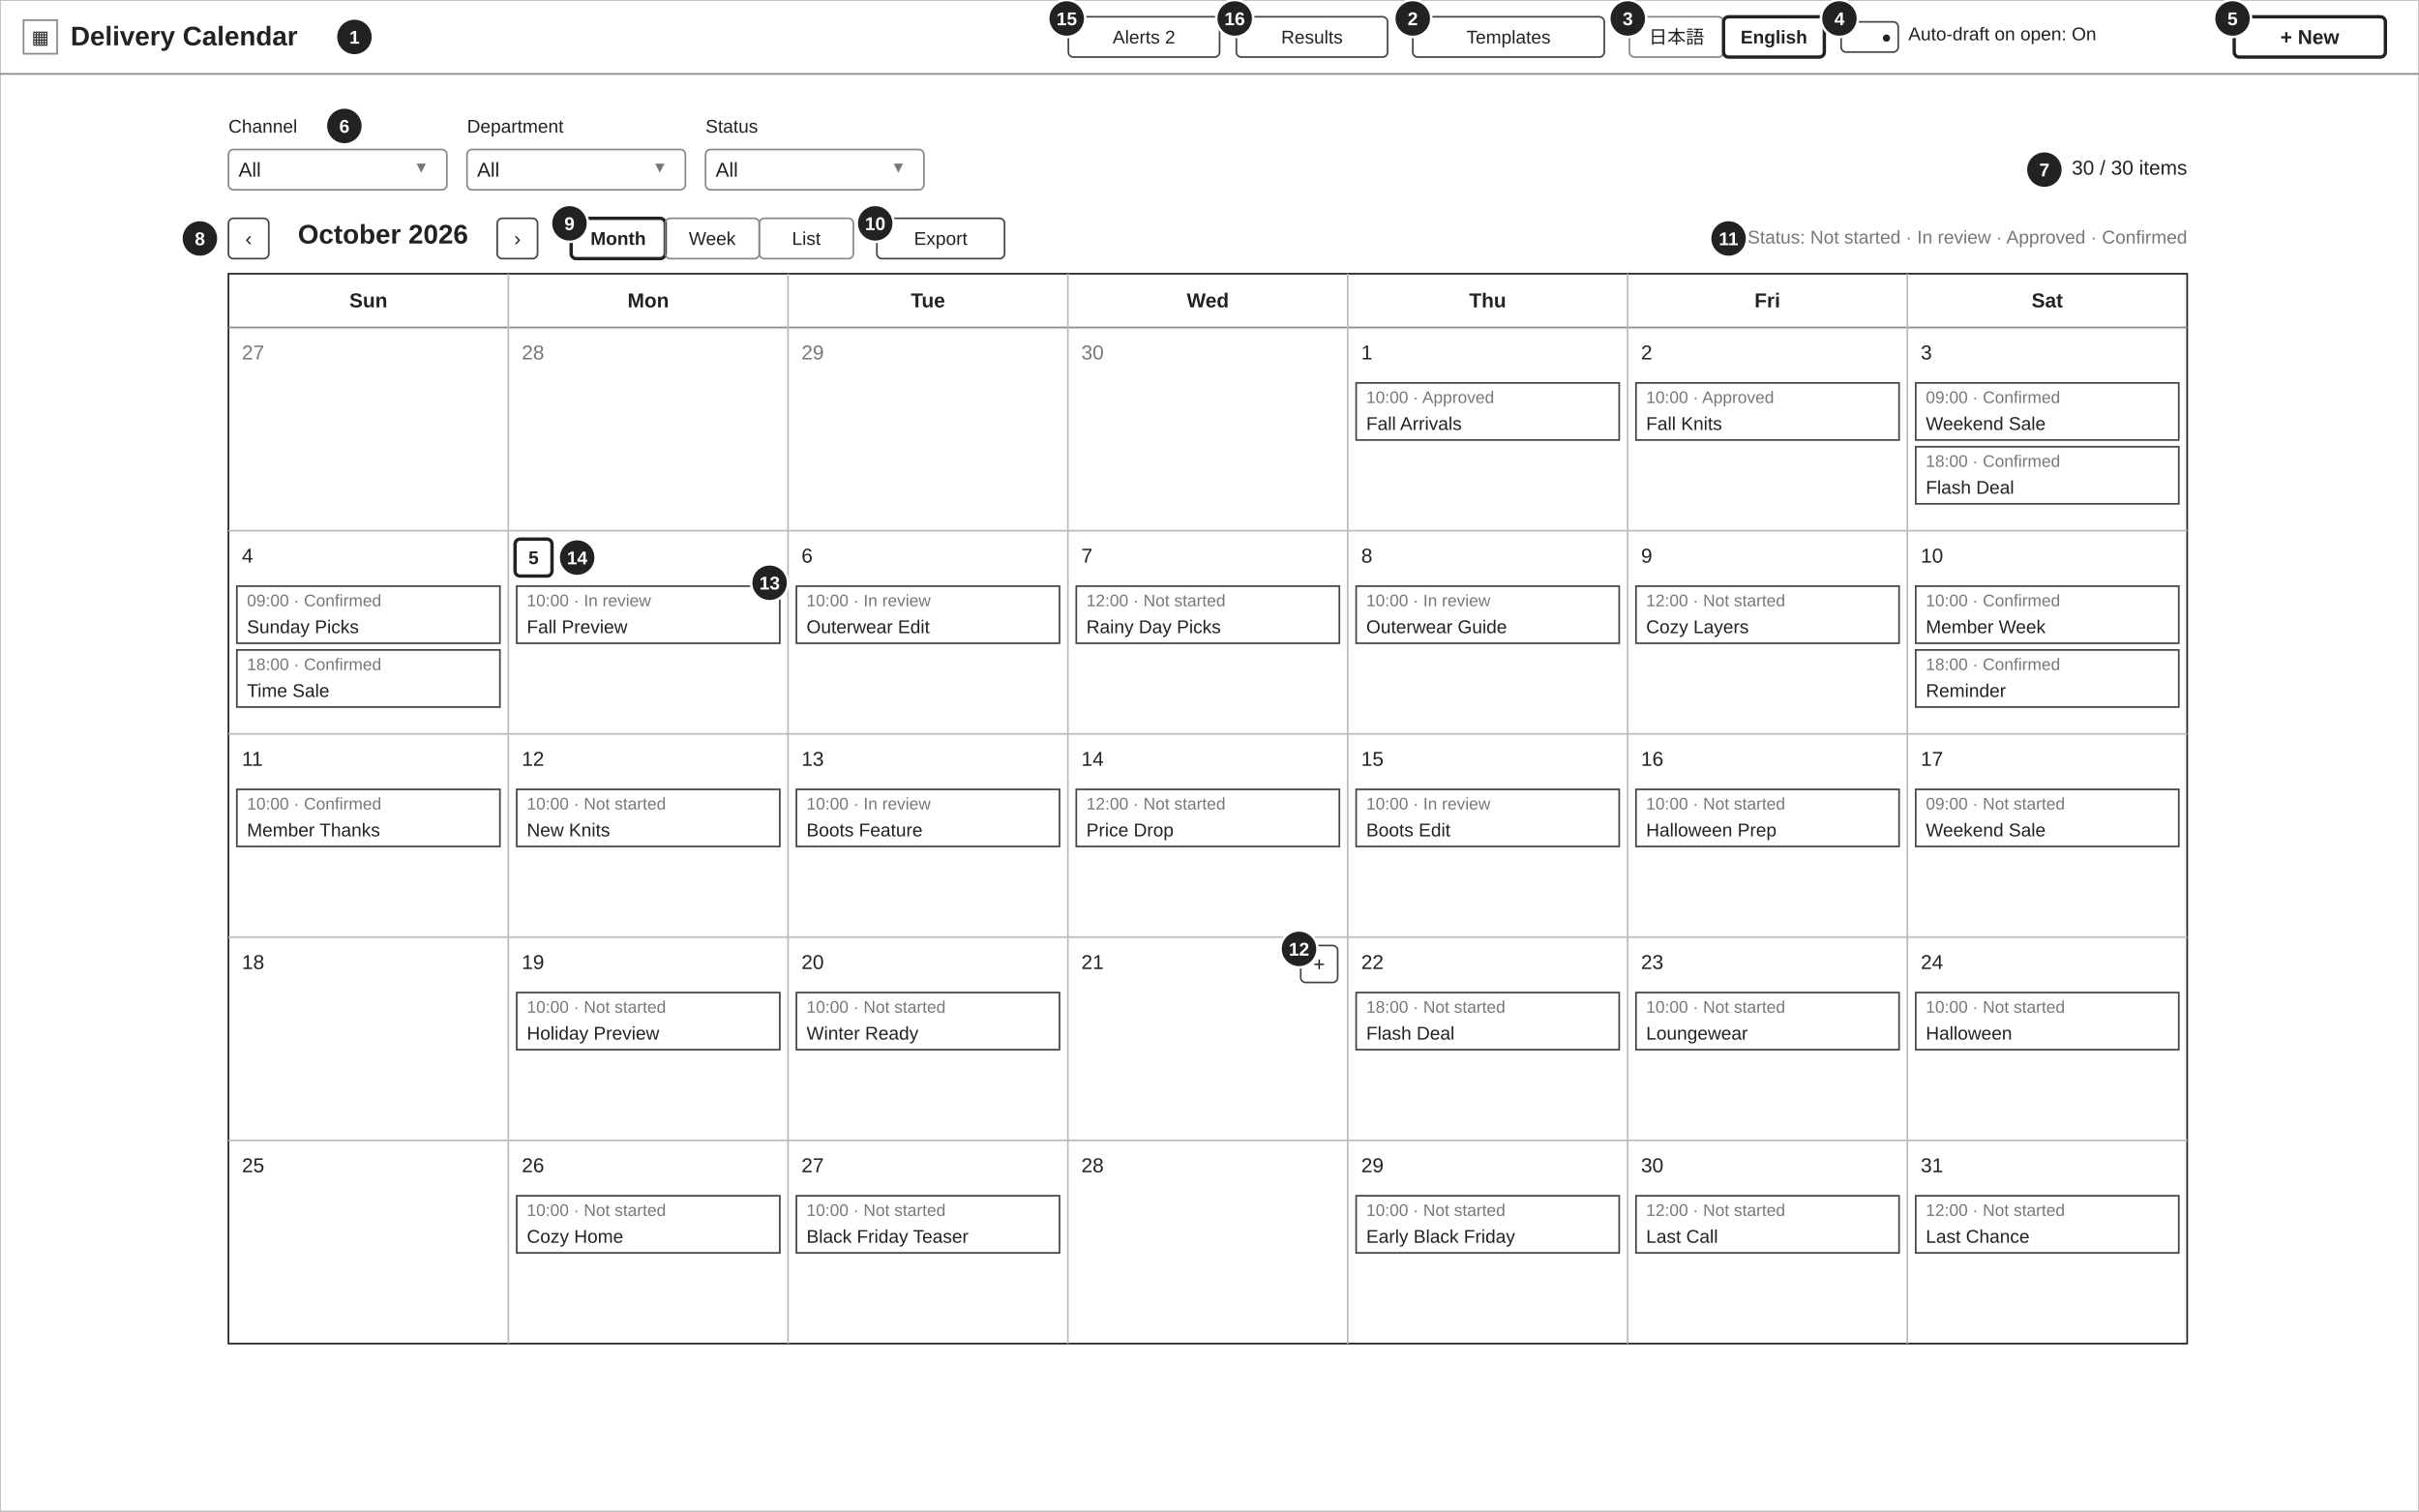
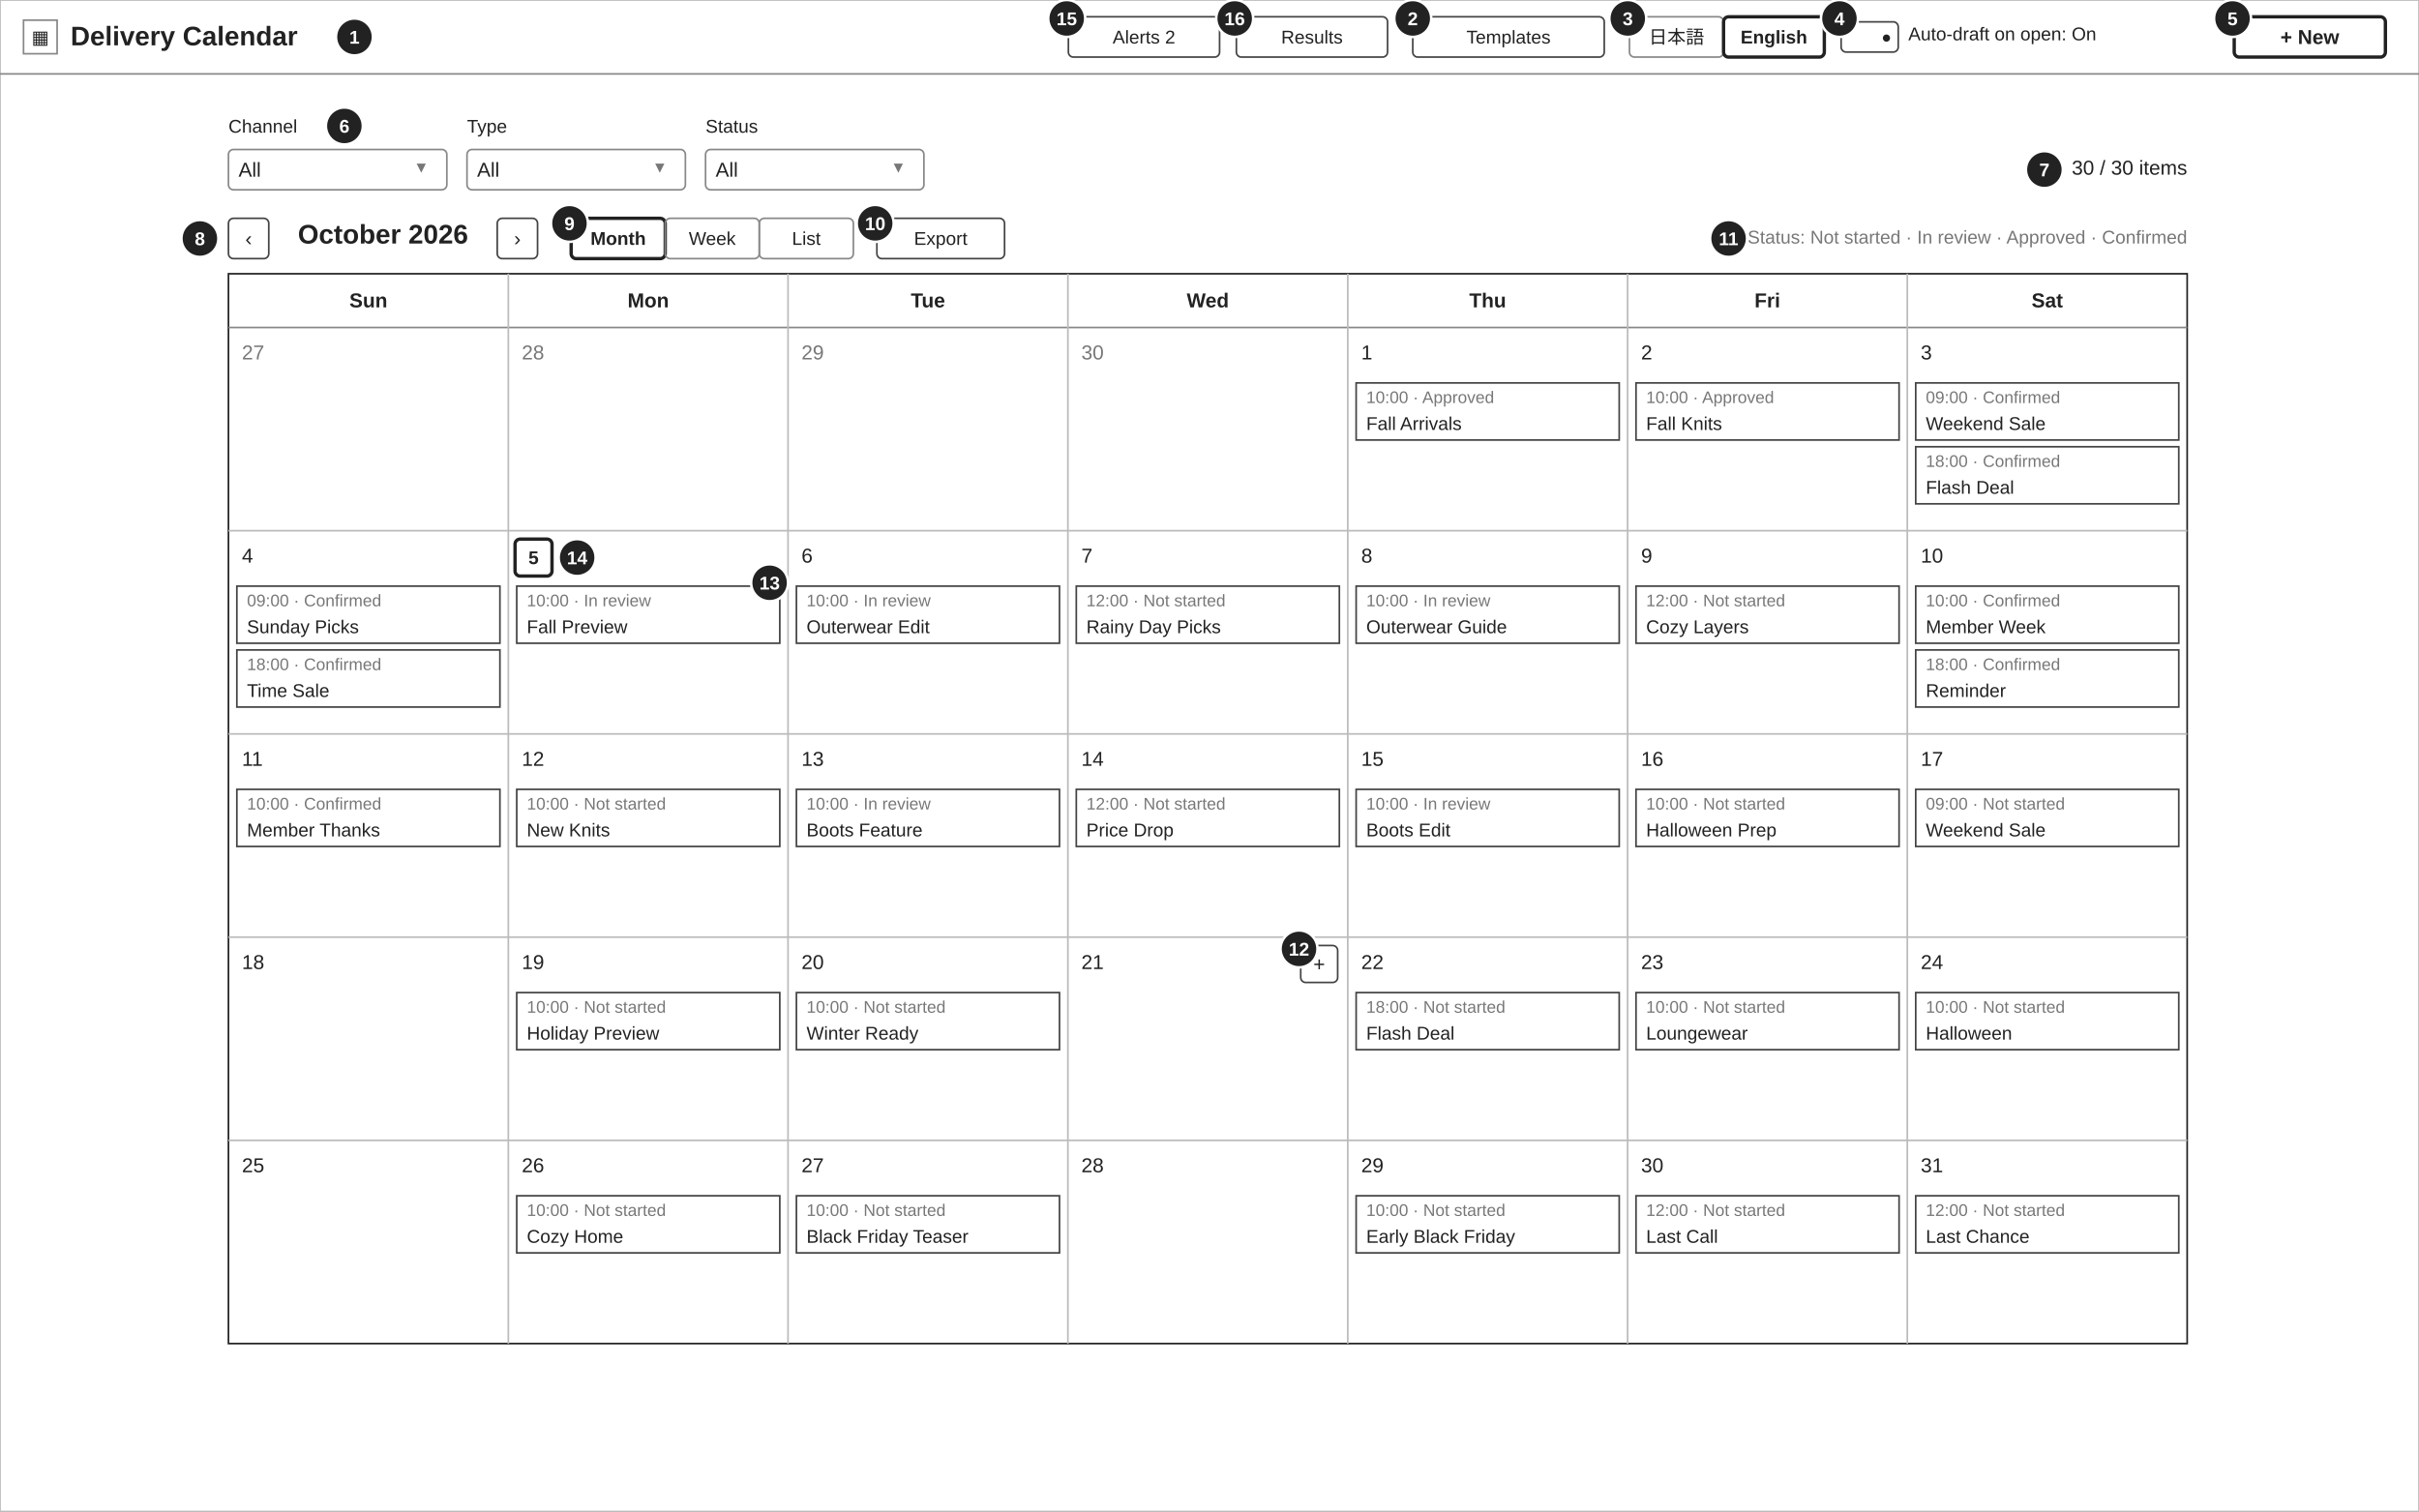
<svg xmlns="http://www.w3.org/2000/svg" width="1440" height="900" viewBox="0 0 1440 900" font-family="Segoe UI, Arial, sans-serif">
  <rect x="0" y="0" width="1440" height="900" fill="#FFFFFF" />
  <rect x="0.0" y="0.0" width="1440.0" height="900.0" rx="0" fill="none" stroke="#BBBBBB" stroke-width="1" />
  <line x1="0.0" y1="44.0" x2="1440.0" y2="44.0" stroke="#888888" stroke-width="1" />
  <rect x="14.0" y="12.0" width="20.0" height="20.0" rx="0" fill="none" stroke="#888888" stroke-width="1" />
  <text x="24.0" y="25.9" font-size="11" fill="#222222" text-anchor="middle">▦</text>
  <text x="42.0" y="27.0" font-size="16" fill="#222222" text-anchor="start" font-weight="bold">Delivery Calendar</text>
  <rect x="636.0" y="10.0" width="90.0" height="24.0" rx="3" fill="none" stroke="#444444" stroke-width="1" />
  <text x="681.0" y="25.9" font-size="11" fill="#222222" text-anchor="middle">Alerts  2</text>
  <rect x="736.0" y="10.0" width="90.0" height="24.0" rx="3" fill="none" stroke="#444444" stroke-width="1" />
  <text x="781.0" y="25.9" font-size="11" fill="#222222" text-anchor="middle">Results</text>
  <rect x="841.0" y="10.0" width="114.0" height="24.0" rx="3" fill="none" stroke="#444444" stroke-width="1" />
  <text x="898.0" y="25.9" font-size="11" fill="#222222" text-anchor="middle">Templates</text>
  <rect x="970.0" y="10.0" width="56.0" height="24.0" rx="3" fill="none" stroke="#888888" stroke-width="1" />
  <text x="998.0" y="25.9" font-size="11" fill="#222222" text-anchor="middle">日本語</text>
  <rect x="1026.0" y="10.0" width="60.0" height="24.0" rx="3" fill="none" stroke="#222222" stroke-width="2" />
  <text x="1056.0" y="25.9" font-size="11" fill="#222222" text-anchor="middle" font-weight="bold">English</text>
  <rect x="1096.0" y="13.0" width="34.0" height="18.0" rx="3" fill="none" stroke="#444444" stroke-width="1" />
  <text x="1126.0" y="25.5" font-size="10" fill="#222222" text-anchor="end">●</text>
  <text x="1136.0" y="24.0" font-size="11" fill="#222222" text-anchor="start">Auto-draft on open: On</text>
  <rect x="1330.0" y="10.0" width="90.0" height="24.0" rx="3" fill="none" stroke="#222222" stroke-width="2" />
  <text x="1375.0" y="26.2" font-size="12" fill="#222222" text-anchor="middle" font-weight="bold">+ New</text>
  <text x="136.0" y="79.0" font-size="11" fill="#222222" text-anchor="start">Channel</text>
  <rect x="136.0" y="89.0" width="130.0" height="24.0" rx="3" fill="none" stroke="#888888" stroke-width="1" />
  <text x="142.0" y="105.2" font-size="12" fill="#222222" text-anchor="start">All</text>
  <text x="248.0" y="103.0" font-size="11" fill="#777777" text-anchor="start">▾</text>
-   <text x="278.0" y="79.0" font-size="11" fill="#222222" text-anchor="start">Department</text>
+   <text x="278.0" y="79.0" font-size="11" fill="#222222" text-anchor="start">Type</text>
  <rect x="278.0" y="89.0" width="130.0" height="24.0" rx="3" fill="none" stroke="#888888" stroke-width="1" />
  <text x="284.0" y="105.2" font-size="12" fill="#222222" text-anchor="start">All</text>
  <text x="390.0" y="103.0" font-size="11" fill="#777777" text-anchor="start">▾</text>
  <text x="420.0" y="79.0" font-size="11" fill="#222222" text-anchor="start">Status</text>
  <rect x="420.0" y="89.0" width="130.0" height="24.0" rx="3" fill="none" stroke="#888888" stroke-width="1" />
  <text x="426.0" y="105.2" font-size="12" fill="#222222" text-anchor="start">All</text>
  <text x="532.0" y="103.0" font-size="11" fill="#777777" text-anchor="start">▾</text>
  <text x="1302.0" y="104.0" font-size="12" fill="#222222" text-anchor="end">30 / 30 items</text>
  <rect x="136.0" y="130.0" width="24.0" height="24.0" rx="3" fill="none" stroke="#444444" stroke-width="1" />
  <text x="148.0" y="146.2" font-size="12" fill="#222222" text-anchor="middle">‹</text>
  <text x="228.0" y="145.0" font-size="16" fill="#222222" text-anchor="middle" font-weight="bold">October 2026</text>
  <rect x="296.0" y="130.0" width="24.0" height="24.0" rx="3" fill="none" stroke="#444444" stroke-width="1" />
  <text x="308.0" y="146.2" font-size="12" fill="#222222" text-anchor="middle">›</text>
  <rect x="340.0" y="130.0" width="56.0" height="24.0" rx="3" fill="none" stroke="#222222" stroke-width="2" />
  <text x="368.0" y="145.8" font-size="11" fill="#222222" text-anchor="middle" font-weight="bold">Month</text>
  <rect x="396.0" y="130.0" width="56.0" height="24.0" rx="3" fill="none" stroke="#888888" stroke-width="1" />
  <text x="424.0" y="145.8" font-size="11" fill="#222222" text-anchor="middle">Week</text>
  <rect x="452.0" y="130.0" width="56.0" height="24.0" rx="3" fill="none" stroke="#888888" stroke-width="1" />
  <text x="480.0" y="145.8" font-size="11" fill="#222222" text-anchor="middle">List</text>
  <rect x="522.0" y="130.0" width="76.0" height="24.0" rx="3" fill="none" stroke="#444444" stroke-width="1" />
  <text x="560.0" y="145.8" font-size="11" fill="#222222" text-anchor="middle">Export</text>
  <text x="1302.0" y="145.0" font-size="11" fill="#777777" text-anchor="end">Status:  Not started · In review · Approved · Confirmed</text>
  <rect x="136.0" y="163.0" width="1166.0" height="637.0" rx="0" fill="none" stroke="#222222" stroke-width="1" />
  <text x="219.3" y="183.0" font-size="12" fill="#222222" text-anchor="middle" font-weight="bold">Sun</text>
  <text x="385.9" y="183.0" font-size="12" fill="#222222" text-anchor="middle" font-weight="bold">Mon</text>
  <text x="552.4" y="183.0" font-size="12" fill="#222222" text-anchor="middle" font-weight="bold">Tue</text>
  <text x="719.0" y="183.0" font-size="12" fill="#222222" text-anchor="middle" font-weight="bold">Wed</text>
  <text x="885.6" y="183.0" font-size="12" fill="#222222" text-anchor="middle" font-weight="bold">Thu</text>
  <text x="1052.1" y="183.0" font-size="12" fill="#222222" text-anchor="middle" font-weight="bold">Fri</text>
  <text x="1218.7" y="183.0" font-size="12" fill="#222222" text-anchor="middle" font-weight="bold">Sat</text>
  <line x1="136.0" y1="195.0" x2="1302.0" y2="195.0" stroke="#888888" stroke-width="1" />
  <line x1="136.0" y1="316.0" x2="1302.0" y2="316.0" stroke="#BBBBBB" stroke-width="1" />
  <line x1="136.0" y1="437.0" x2="1302.0" y2="437.0" stroke="#BBBBBB" stroke-width="1" />
  <line x1="136.0" y1="558.0" x2="1302.0" y2="558.0" stroke="#BBBBBB" stroke-width="1" />
  <line x1="136.0" y1="679.0" x2="1302.0" y2="679.0" stroke="#BBBBBB" stroke-width="1" />
  <line x1="302.6" y1="163.0" x2="302.6" y2="800.0" stroke="#BBBBBB" stroke-width="1" />
  <line x1="469.1" y1="163.0" x2="469.1" y2="800.0" stroke="#BBBBBB" stroke-width="1" />
  <line x1="635.7" y1="163.0" x2="635.7" y2="800.0" stroke="#BBBBBB" stroke-width="1" />
  <line x1="802.3" y1="163.0" x2="802.3" y2="800.0" stroke="#BBBBBB" stroke-width="1" />
  <line x1="968.9" y1="163.0" x2="968.9" y2="800.0" stroke="#BBBBBB" stroke-width="1" />
  <line x1="1135.4" y1="163.0" x2="1135.4" y2="800.0" stroke="#BBBBBB" stroke-width="1" />
  <text x="144.0" y="214.0" font-size="12" fill="#777777" text-anchor="start">27</text>
  <text x="310.6" y="214.0" font-size="12" fill="#777777" text-anchor="start">28</text>
  <text x="477.1" y="214.0" font-size="12" fill="#777777" text-anchor="start">29</text>
  <text x="643.7" y="214.0" font-size="12" fill="#777777" text-anchor="start">30</text>
  <text x="810.3" y="214.0" font-size="12" fill="#222222" text-anchor="start">1</text>
  <rect x="807.3" y="228.0" width="156.6" height="34.0" rx="0" fill="none" stroke="#444444" stroke-width="1" />
  <text x="813.3" y="240.0" font-size="10" fill="#777777" text-anchor="start">10:00 · Approved</text>
  <text x="813.3" y="256.0" font-size="11" fill="#222222" text-anchor="start">Fall Arrivals</text>
  <text x="976.9" y="214.0" font-size="12" fill="#222222" text-anchor="start">2</text>
  <rect x="973.9" y="228.0" width="156.6" height="34.0" rx="0" fill="none" stroke="#444444" stroke-width="1" />
  <text x="979.9" y="240.0" font-size="10" fill="#777777" text-anchor="start">10:00 · Approved</text>
  <text x="979.9" y="256.0" font-size="11" fill="#222222" text-anchor="start">Fall Knits</text>
  <text x="1143.4" y="214.0" font-size="12" fill="#222222" text-anchor="start">3</text>
  <rect x="1140.4" y="228.0" width="156.6" height="34.0" rx="0" fill="none" stroke="#444444" stroke-width="1" />
  <text x="1146.4" y="240.0" font-size="10" fill="#777777" text-anchor="start">09:00 · Confirmed</text>
  <text x="1146.4" y="256.0" font-size="11" fill="#222222" text-anchor="start">Weekend Sale</text>
  <rect x="1140.4" y="266.0" width="156.6" height="34.0" rx="0" fill="none" stroke="#444444" stroke-width="1" />
  <text x="1146.4" y="278.0" font-size="10" fill="#777777" text-anchor="start">18:00 · Confirmed</text>
  <text x="1146.4" y="294.0" font-size="11" fill="#222222" text-anchor="start">Flash Deal</text>
  <text x="144.0" y="335.0" font-size="12" fill="#222222" text-anchor="start">4</text>
  <rect x="141.0" y="349.0" width="156.6" height="34.0" rx="0" fill="none" stroke="#444444" stroke-width="1" />
  <text x="147.0" y="361.0" font-size="10" fill="#777777" text-anchor="start">09:00 · Confirmed</text>
  <text x="147.0" y="377.0" font-size="11" fill="#222222" text-anchor="start">Sunday Picks</text>
  <rect x="141.0" y="387.0" width="156.6" height="34.0" rx="0" fill="none" stroke="#444444" stroke-width="1" />
  <text x="147.0" y="399.0" font-size="10" fill="#777777" text-anchor="start">18:00 · Confirmed</text>
  <text x="147.0" y="415.0" font-size="11" fill="#222222" text-anchor="start">Time Sale</text>
  <rect x="306.6" y="321.0" width="22.0" height="22.0" rx="3" fill="none" stroke="#222222" stroke-width="2" />
  <text x="317.6" y="335.9" font-size="11" fill="#222222" text-anchor="middle" font-weight="bold">5</text>
  <rect x="307.6" y="349.0" width="156.6" height="34.0" rx="0" fill="none" stroke="#444444" stroke-width="1" />
  <text x="313.6" y="361.0" font-size="10" fill="#777777" text-anchor="start">10:00 · In review</text>
  <text x="313.6" y="377.0" font-size="11" fill="#222222" text-anchor="start">Fall Preview</text>
  <text x="477.1" y="335.0" font-size="12" fill="#222222" text-anchor="start">6</text>
  <rect x="474.1" y="349.0" width="156.6" height="34.0" rx="0" fill="none" stroke="#444444" stroke-width="1" />
  <text x="480.1" y="361.0" font-size="10" fill="#777777" text-anchor="start">10:00 · In review</text>
  <text x="480.1" y="377.0" font-size="11" fill="#222222" text-anchor="start">Outerwear Edit</text>
  <text x="643.7" y="335.0" font-size="12" fill="#222222" text-anchor="start">7</text>
  <rect x="640.7" y="349.0" width="156.6" height="34.0" rx="0" fill="none" stroke="#444444" stroke-width="1" />
  <text x="646.7" y="361.0" font-size="10" fill="#777777" text-anchor="start">12:00 · Not started</text>
  <text x="646.7" y="377.0" font-size="11" fill="#222222" text-anchor="start">Rainy Day Picks</text>
  <text x="810.3" y="335.0" font-size="12" fill="#222222" text-anchor="start">8</text>
  <rect x="807.3" y="349.0" width="156.6" height="34.0" rx="0" fill="none" stroke="#444444" stroke-width="1" />
  <text x="813.3" y="361.0" font-size="10" fill="#777777" text-anchor="start">10:00 · In review</text>
  <text x="813.3" y="377.0" font-size="11" fill="#222222" text-anchor="start">Outerwear Guide</text>
  <text x="976.9" y="335.0" font-size="12" fill="#222222" text-anchor="start">9</text>
  <rect x="973.9" y="349.0" width="156.6" height="34.0" rx="0" fill="none" stroke="#444444" stroke-width="1" />
  <text x="979.9" y="361.0" font-size="10" fill="#777777" text-anchor="start">12:00 · Not started</text>
  <text x="979.9" y="377.0" font-size="11" fill="#222222" text-anchor="start">Cozy Layers</text>
  <text x="1143.4" y="335.0" font-size="12" fill="#222222" text-anchor="start">10</text>
  <rect x="1140.4" y="349.0" width="156.6" height="34.0" rx="0" fill="none" stroke="#444444" stroke-width="1" />
  <text x="1146.4" y="361.0" font-size="10" fill="#777777" text-anchor="start">10:00 · Confirmed</text>
  <text x="1146.4" y="377.0" font-size="11" fill="#222222" text-anchor="start">Member Week</text>
  <rect x="1140.4" y="387.0" width="156.6" height="34.0" rx="0" fill="none" stroke="#444444" stroke-width="1" />
  <text x="1146.4" y="399.0" font-size="10" fill="#777777" text-anchor="start">18:00 · Confirmed</text>
  <text x="1146.4" y="415.0" font-size="11" fill="#222222" text-anchor="start">Reminder</text>
  <text x="144.0" y="456.0" font-size="12" fill="#222222" text-anchor="start">11</text>
  <rect x="141.0" y="470.0" width="156.6" height="34.0" rx="0" fill="none" stroke="#444444" stroke-width="1" />
  <text x="147.0" y="482.0" font-size="10" fill="#777777" text-anchor="start">10:00 · Confirmed</text>
  <text x="147.0" y="498.0" font-size="11" fill="#222222" text-anchor="start">Member Thanks</text>
  <text x="310.6" y="456.0" font-size="12" fill="#222222" text-anchor="start">12</text>
  <rect x="307.6" y="470.0" width="156.6" height="34.0" rx="0" fill="none" stroke="#444444" stroke-width="1" />
  <text x="313.6" y="482.0" font-size="10" fill="#777777" text-anchor="start">10:00 · Not started</text>
  <text x="313.6" y="498.0" font-size="11" fill="#222222" text-anchor="start">New Knits</text>
  <text x="477.1" y="456.0" font-size="12" fill="#222222" text-anchor="start">13</text>
  <rect x="474.1" y="470.0" width="156.6" height="34.0" rx="0" fill="none" stroke="#444444" stroke-width="1" />
  <text x="480.1" y="482.0" font-size="10" fill="#777777" text-anchor="start">10:00 · In review</text>
  <text x="480.1" y="498.0" font-size="11" fill="#222222" text-anchor="start">Boots Feature</text>
  <text x="643.7" y="456.0" font-size="12" fill="#222222" text-anchor="start">14</text>
  <rect x="640.7" y="470.0" width="156.6" height="34.0" rx="0" fill="none" stroke="#444444" stroke-width="1" />
  <text x="646.7" y="482.0" font-size="10" fill="#777777" text-anchor="start">12:00 · Not started</text>
  <text x="646.7" y="498.0" font-size="11" fill="#222222" text-anchor="start">Price Drop</text>
  <text x="810.3" y="456.0" font-size="12" fill="#222222" text-anchor="start">15</text>
  <rect x="807.3" y="470.0" width="156.6" height="34.0" rx="0" fill="none" stroke="#444444" stroke-width="1" />
  <text x="813.3" y="482.0" font-size="10" fill="#777777" text-anchor="start">10:00 · In review</text>
  <text x="813.3" y="498.0" font-size="11" fill="#222222" text-anchor="start">Boots Edit</text>
  <text x="976.9" y="456.0" font-size="12" fill="#222222" text-anchor="start">16</text>
  <rect x="973.9" y="470.0" width="156.6" height="34.0" rx="0" fill="none" stroke="#444444" stroke-width="1" />
  <text x="979.9" y="482.0" font-size="10" fill="#777777" text-anchor="start">10:00 · Not started</text>
  <text x="979.9" y="498.0" font-size="11" fill="#222222" text-anchor="start">Halloween Prep</text>
  <text x="1143.4" y="456.0" font-size="12" fill="#222222" text-anchor="start">17</text>
  <rect x="1140.4" y="470.0" width="156.6" height="34.0" rx="0" fill="none" stroke="#444444" stroke-width="1" />
  <text x="1146.4" y="482.0" font-size="10" fill="#777777" text-anchor="start">09:00 · Not started</text>
  <text x="1146.4" y="498.0" font-size="11" fill="#222222" text-anchor="start">Weekend Sale</text>
  <text x="144.0" y="577.0" font-size="12" fill="#222222" text-anchor="start">18</text>
  <text x="310.6" y="577.0" font-size="12" fill="#222222" text-anchor="start">19</text>
  <rect x="307.6" y="591.0" width="156.6" height="34.0" rx="0" fill="none" stroke="#444444" stroke-width="1" />
  <text x="313.6" y="603.0" font-size="10" fill="#777777" text-anchor="start">10:00 · Not started</text>
  <text x="313.6" y="619.0" font-size="11" fill="#222222" text-anchor="start">Holiday Preview</text>
  <text x="477.1" y="577.0" font-size="12" fill="#222222" text-anchor="start">20</text>
  <rect x="474.1" y="591.0" width="156.6" height="34.0" rx="0" fill="none" stroke="#444444" stroke-width="1" />
  <text x="480.1" y="603.0" font-size="10" fill="#777777" text-anchor="start">10:00 · Not started</text>
  <text x="480.1" y="619.0" font-size="11" fill="#222222" text-anchor="start">Winter Ready</text>
  <text x="643.7" y="577.0" font-size="12" fill="#222222" text-anchor="start">21</text>
  <text x="810.3" y="577.0" font-size="12" fill="#222222" text-anchor="start">22</text>
  <rect x="807.3" y="591.0" width="156.6" height="34.0" rx="0" fill="none" stroke="#444444" stroke-width="1" />
  <text x="813.3" y="603.0" font-size="10" fill="#777777" text-anchor="start">18:00 · Not started</text>
  <text x="813.3" y="619.0" font-size="11" fill="#222222" text-anchor="start">Flash Deal</text>
  <text x="976.9" y="577.0" font-size="12" fill="#222222" text-anchor="start">23</text>
  <rect x="973.9" y="591.0" width="156.6" height="34.0" rx="0" fill="none" stroke="#444444" stroke-width="1" />
  <text x="979.9" y="603.0" font-size="10" fill="#777777" text-anchor="start">10:00 · Not started</text>
  <text x="979.9" y="619.0" font-size="11" fill="#222222" text-anchor="start">Loungewear</text>
  <text x="1143.4" y="577.0" font-size="12" fill="#222222" text-anchor="start">24</text>
  <rect x="1140.4" y="591.0" width="156.6" height="34.0" rx="0" fill="none" stroke="#444444" stroke-width="1" />
  <text x="1146.4" y="603.0" font-size="10" fill="#777777" text-anchor="start">10:00 · Not started</text>
  <text x="1146.4" y="619.0" font-size="11" fill="#222222" text-anchor="start">Halloween</text>
  <text x="144.0" y="698.0" font-size="12" fill="#222222" text-anchor="start">25</text>
  <text x="310.6" y="698.0" font-size="12" fill="#222222" text-anchor="start">26</text>
  <rect x="307.6" y="712.0" width="156.6" height="34.0" rx="0" fill="none" stroke="#444444" stroke-width="1" />
  <text x="313.6" y="724.0" font-size="10" fill="#777777" text-anchor="start">10:00 · Not started</text>
  <text x="313.6" y="740.0" font-size="11" fill="#222222" text-anchor="start">Cozy Home</text>
  <text x="477.1" y="698.0" font-size="12" fill="#222222" text-anchor="start">27</text>
  <rect x="474.1" y="712.0" width="156.6" height="34.0" rx="0" fill="none" stroke="#444444" stroke-width="1" />
  <text x="480.1" y="724.0" font-size="10" fill="#777777" text-anchor="start">10:00 · Not started</text>
  <text x="480.1" y="740.0" font-size="11" fill="#222222" text-anchor="start">Black Friday Teaser</text>
  <text x="643.7" y="698.0" font-size="12" fill="#222222" text-anchor="start">28</text>
  <text x="810.3" y="698.0" font-size="12" fill="#222222" text-anchor="start">29</text>
  <rect x="807.3" y="712.0" width="156.6" height="34.0" rx="0" fill="none" stroke="#444444" stroke-width="1" />
  <text x="813.3" y="724.0" font-size="10" fill="#777777" text-anchor="start">10:00 · Not started</text>
  <text x="813.3" y="740.0" font-size="11" fill="#222222" text-anchor="start">Early Black Friday</text>
  <text x="976.9" y="698.0" font-size="12" fill="#222222" text-anchor="start">30</text>
  <rect x="973.9" y="712.0" width="156.6" height="34.0" rx="0" fill="none" stroke="#444444" stroke-width="1" />
  <text x="979.9" y="724.0" font-size="10" fill="#777777" text-anchor="start">12:00 · Not started</text>
  <text x="979.9" y="740.0" font-size="11" fill="#222222" text-anchor="start">Last Call</text>
  <text x="1143.4" y="698.0" font-size="12" fill="#222222" text-anchor="start">31</text>
  <rect x="1140.4" y="712.0" width="156.6" height="34.0" rx="0" fill="none" stroke="#444444" stroke-width="1" />
  <text x="1146.4" y="724.0" font-size="10" fill="#777777" text-anchor="start">12:00 · Not started</text>
  <text x="1146.4" y="740.0" font-size="11" fill="#222222" text-anchor="start">Last Chance</text>
  <rect x="774.3" y="563.0" width="22.0" height="22.0" rx="3" fill="none" stroke="#444444" stroke-width="1" />
  <text x="785.3" y="578.2" font-size="12" fill="#222222" text-anchor="middle">+</text>
  <circle cx="211" cy="22" r="11" fill="#222222" stroke="#FFFFFF" stroke-width="1.5" />
  <text x="211" y="26" font-size="11" font-weight="bold" fill="#FFFFFF" text-anchor="middle">1</text>
  <circle cx="841" cy="11" r="11" fill="#222222" stroke="#FFFFFF" stroke-width="1.5" />
  <text x="841" y="15" font-size="11" font-weight="bold" fill="#FFFFFF" text-anchor="middle">2</text>
  <circle cx="969" cy="11" r="11" fill="#222222" stroke="#FFFFFF" stroke-width="1.5" />
  <text x="969" y="15" font-size="11" font-weight="bold" fill="#FFFFFF" text-anchor="middle">3</text>
  <circle cx="1095" cy="11" r="11" fill="#222222" stroke="#FFFFFF" stroke-width="1.5" />
  <text x="1095" y="15" font-size="11" font-weight="bold" fill="#FFFFFF" text-anchor="middle">4</text>
  <circle cx="1329" cy="11" r="11" fill="#222222" stroke="#FFFFFF" stroke-width="1.5" />
  <text x="1329" y="15" font-size="11" font-weight="bold" fill="#FFFFFF" text-anchor="middle">5</text>
  <circle cx="205" cy="75" r="11" fill="#222222" stroke="#FFFFFF" stroke-width="1.5" />
  <text x="205" y="79" font-size="11" font-weight="bold" fill="#FFFFFF" text-anchor="middle">6</text>
  <circle cx="1217" cy="101" r="11" fill="#222222" stroke="#FFFFFF" stroke-width="1.5" />
  <text x="1217" y="105" font-size="11" font-weight="bold" fill="#FFFFFF" text-anchor="middle">7</text>
  <circle cx="119" cy="142" r="11" fill="#222222" stroke="#FFFFFF" stroke-width="1.5" />
  <text x="119" y="146" font-size="11" font-weight="bold" fill="#FFFFFF" text-anchor="middle">8</text>
  <circle cx="339" cy="133" r="11" fill="#222222" stroke="#FFFFFF" stroke-width="1.5" />
  <text x="339" y="137" font-size="11" font-weight="bold" fill="#FFFFFF" text-anchor="middle">9</text>
  <circle cx="521" cy="133" r="11" fill="#222222" stroke="#FFFFFF" stroke-width="1.5" />
  <text x="521" y="137" font-size="11" font-weight="bold" fill="#FFFFFF" text-anchor="middle">10</text>
  <circle cx="1029" cy="142" r="11" fill="#222222" stroke="#FFFFFF" stroke-width="1.5" />
  <text x="1029" y="146" font-size="11" font-weight="bold" fill="#FFFFFF" text-anchor="middle">11</text>
  <circle cx="773.286" cy="565" r="11" fill="#222222" stroke="#FFFFFF" stroke-width="1.5" />
  <text x="773.286" y="569" font-size="11" font-weight="bold" fill="#FFFFFF" text-anchor="middle">12</text>
  <circle cx="458.143" cy="347" r="11" fill="#222222" stroke="#FFFFFF" stroke-width="1.5" />
  <text x="458.143" y="351" font-size="11" font-weight="bold" fill="#FFFFFF" text-anchor="middle">13</text>
  <circle cx="343.571" cy="332" r="11" fill="#222222" stroke="#FFFFFF" stroke-width="1.5" />
  <text x="343.571" y="336" font-size="11" font-weight="bold" fill="#FFFFFF" text-anchor="middle">14</text>
  <circle cx="635" cy="11" r="11" fill="#222222" stroke="#FFFFFF" stroke-width="1.5" />
  <text x="635" y="15" font-size="11" font-weight="bold" fill="#FFFFFF" text-anchor="middle">15</text>
  <circle cx="735" cy="11" r="11" fill="#222222" stroke="#FFFFFF" stroke-width="1.5" />
  <text x="735" y="15" font-size="11" font-weight="bold" fill="#FFFFFF" text-anchor="middle">16</text>
</svg>
